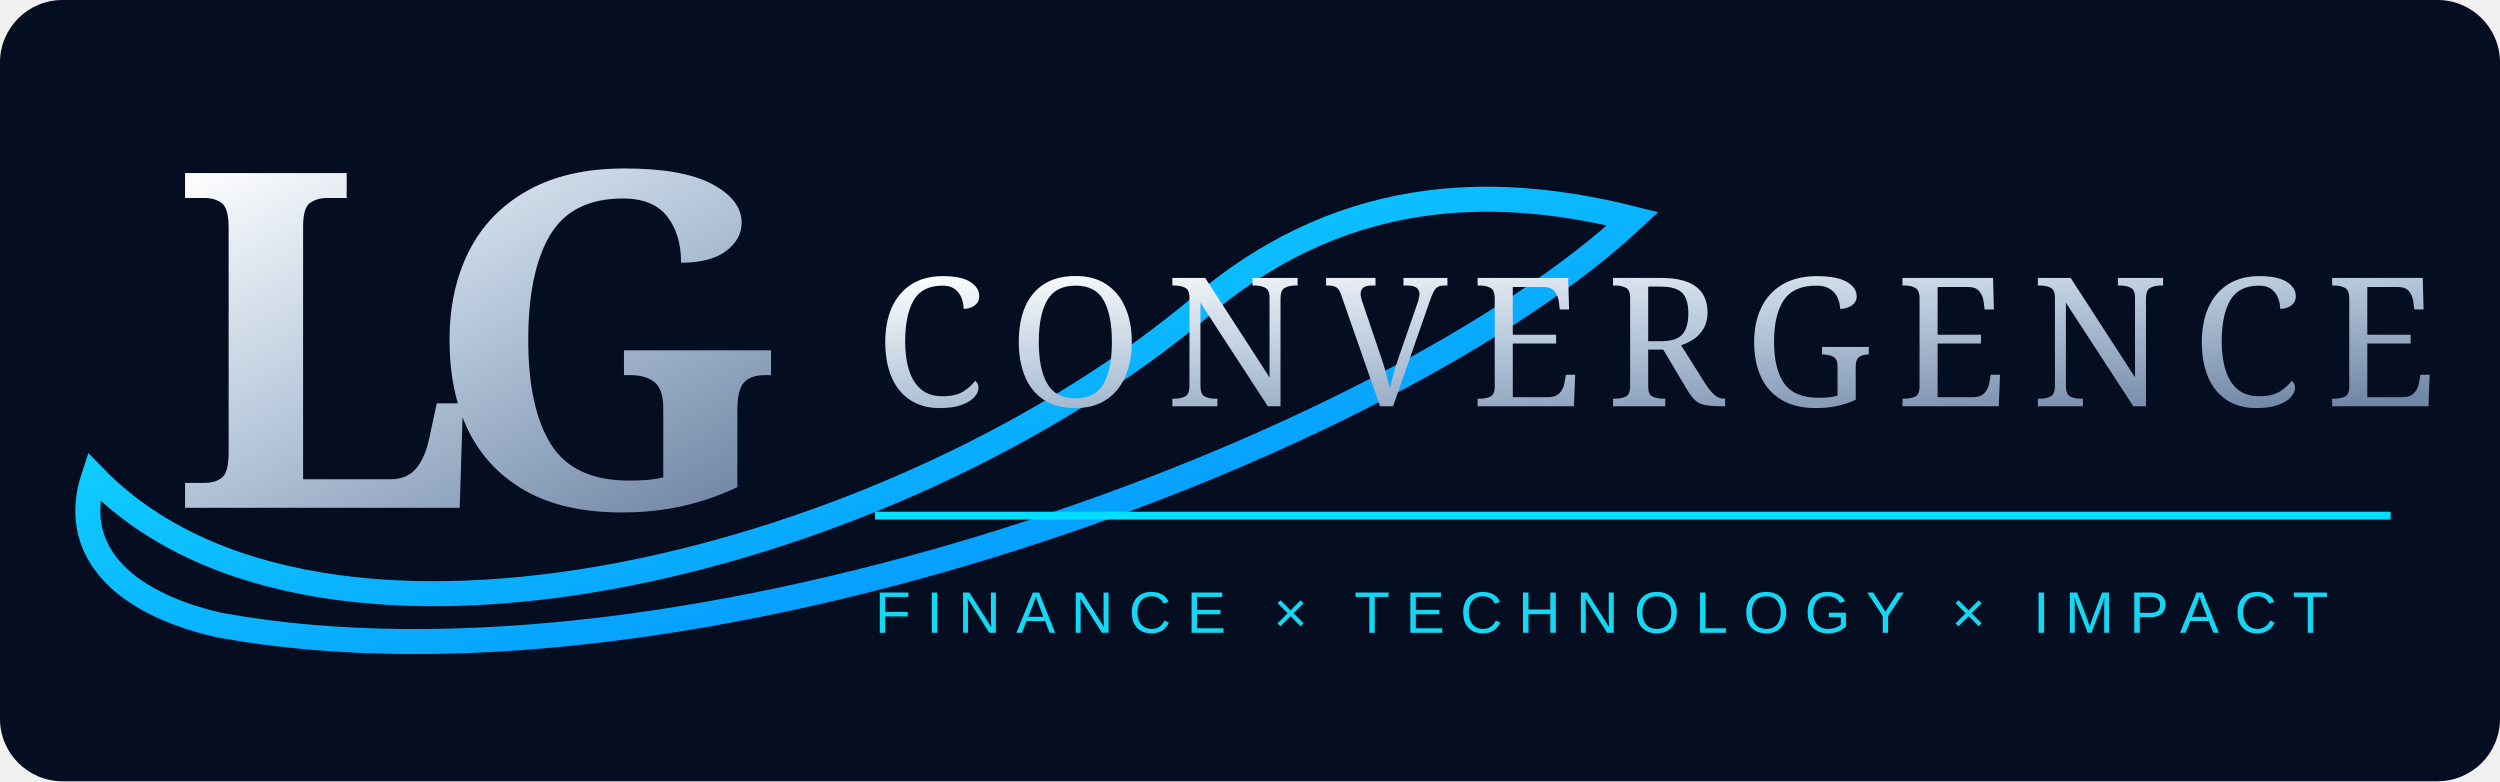
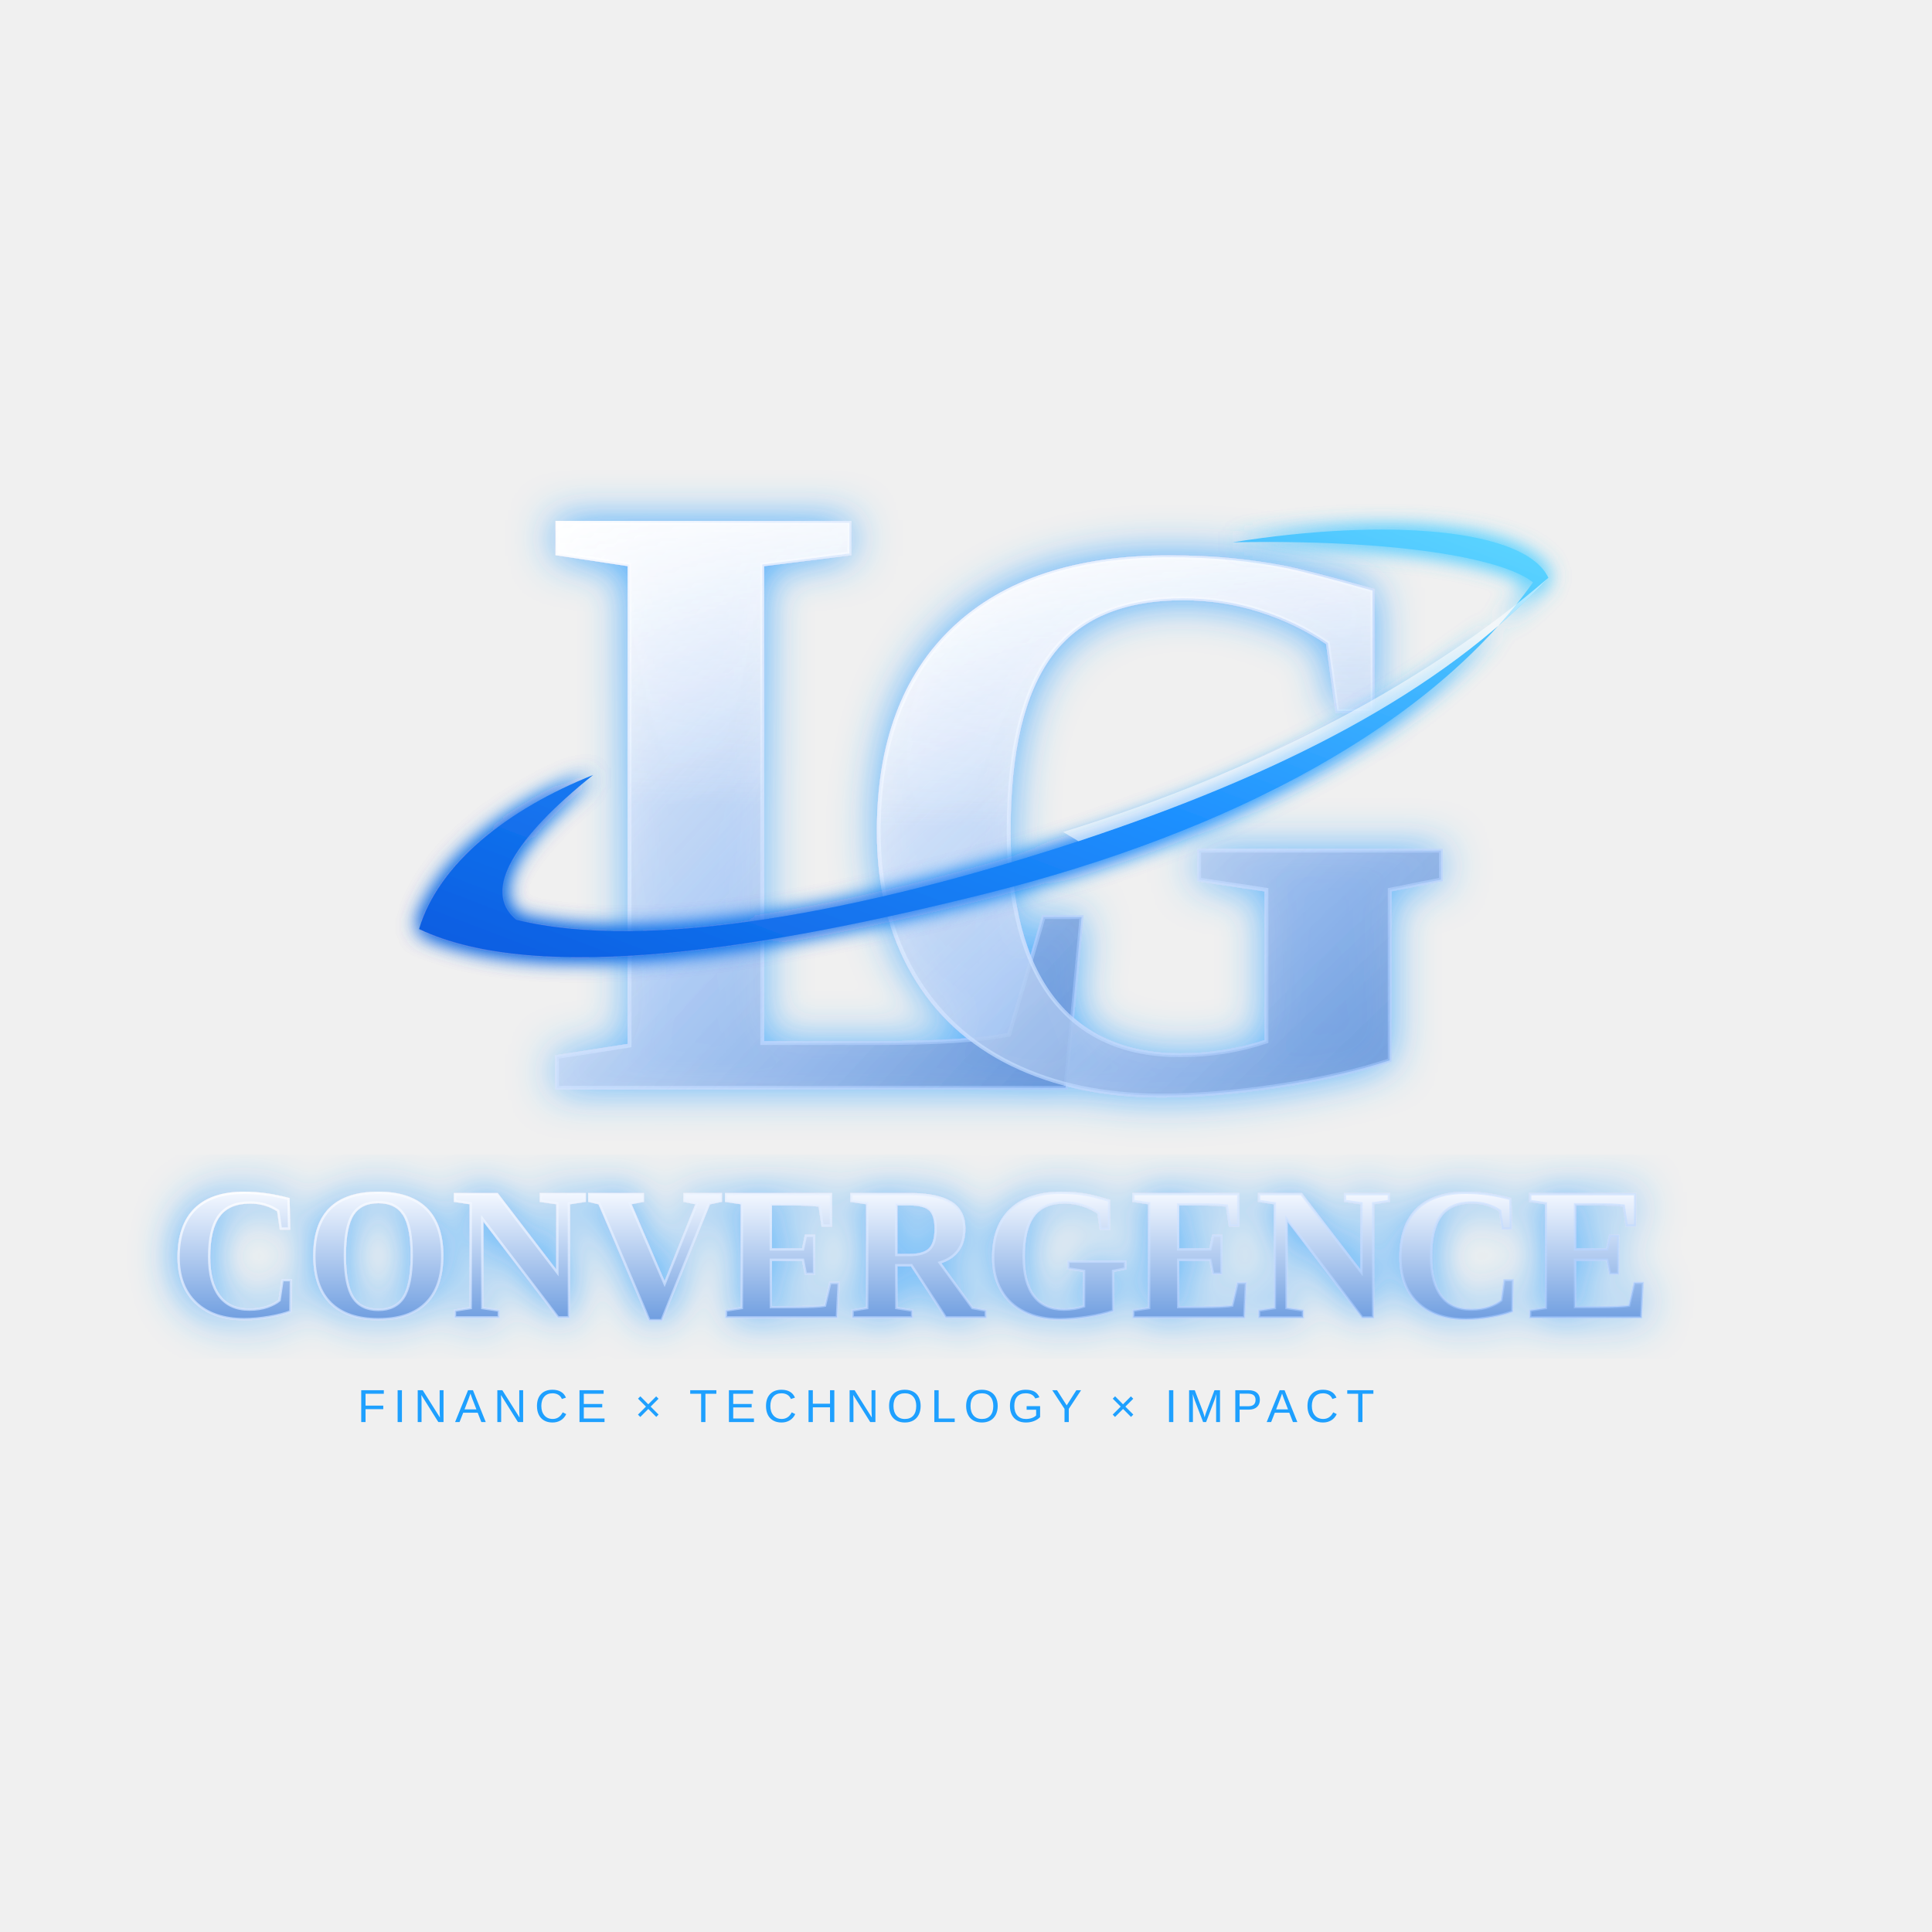
- <svg xmlns="http://www.w3.org/2000/svg" viewBox="0 0 320 100" role="img" aria-labelledby="title desc">
+ <svg xmlns="http://www.w3.org/2000/svg" viewBox="0 0 1254 1254">
  <defs>
-     <linearGradient id="silver" x1="0" y1="0" x2="0.9" y2="1">
-       <stop stop-color="#fff" />
-       <stop offset=".48" stop-color="#b8c9dc" />
-       <stop offset="1" stop-color="#7187a6" />
+     <radialGradient id="bgD" cx="50%" cy="45%" r="75%">
+       <stop offset="0" stop-color="#03163f" />
+       <stop offset=".55" stop-color="#020b27" />
+       <stop offset="1" stop-color="#01061a" />
+     </radialGradient>
+     <linearGradient id="bgL" x1="0" y1="0" x2="0" y2="1">
+       <stop offset="0" stop-color="#f4f8ff" />
+       <stop offset="1" stop-color="#d3e3fb" />
    </linearGradient>
-     <linearGradient id="cyan" x1="0" y1="0" x2="1" y2="1">
-       <stop stop-color="#15f0ff" />
-       <stop offset="1" stop-color="#007cff" />
+     <linearGradient id="glass" x1="0" y1="0" x2="1" y2="1">
+       <stop offset="0" stop-color="#ffffff" stop-opacity=".92" />
+       <stop offset=".5" stop-color="#bcd3f3" stop-opacity=".78" />
+       <stop offset="1" stop-color="#5f8fd6" stop-opacity=".88" />
    </linearGradient>
+     <linearGradient id="gloss" x1="0" y1="0" x2="0" y2="1">
+       <stop offset="0" stop-color="#fff" stop-opacity=".75" />
+       <stop offset=".45" stop-color="#fff" stop-opacity=".12" />
+       <stop offset=".5" stop-color="#fff" stop-opacity="0" />
+     </linearGradient>
+     <linearGradient id="rim" x1="0" y1="0" x2="1" y2="1">
+       <stop offset="0" stop-color="#fff" stop-opacity=".95" />
+       <stop offset="1" stop-color="#9cc4ff" stop-opacity=".5" />
+     </linearGradient>
+     <linearGradient id="word" x1="0" y1="0" x2="0" y2="1">
+       <stop offset="0" stop-color="#f4f8ff" />
+       <stop offset="1" stop-color="#6f9ee0" />
+     </linearGradient>
+     <linearGradient id="sw" x1="0" y1="1" x2="1" y2="0">
+       <stop offset="0" stop-color="#0a5be0" />
+       <stop offset=".5" stop-color="#1e90ff" />
+       <stop offset="1" stop-color="#5fd8ff" />
+     </linearGradient>
+     <filter id="glow" x="-30%" y="-30%" width="160%" height="160%">
+       <feGaussianBlur in="SourceAlpha" stdDeviation="14" result="b" />
+       <feFlood flood-color="#2fa0ff" flood-opacity=".9" />
+       <feComposite in2="b" operator="in" result="g" />
+       <feMerge>
+         <feMergeNode in="g" />
+         <feMergeNode in="SourceGraphic" />
+       </feMerge>
+     </filter>
+     <filter id="glowS" x="-30%" y="-30%" width="160%" height="160%">
+       <feGaussianBlur in="SourceGraphic" stdDeviation="7" result="b" />
+       <feMerge>
+         <feMergeNode in="b" />
+         <feMergeNode in="b" />
+         <feMergeNode in="SourceGraphic" />
+       </feMerge>
+     </filter>
  </defs>
-   <rect width="320" height="100" rx="8" fill="#050d20" />
-   <g transform="translate(8 4)">
-     <text x="14" y="61" font-family="Georgia,serif" font-size="60" font-weight="bold" fill="url(#silver)" letter-spacing="-7">LG</text>
-     <path d="M4 57 C33 87 107 68 146 35 C165 19 185 20 201 24 C170 53 80 87 20 76 C7 73 1 66 4 57Z" fill="none" stroke="url(#cyan)" stroke-width="3.2" />
+   <g filter="url(#glow)">
+     <text x="352" y="706" font-size="560" font-weight="700" font-family="'Cormorant Garamond','Trajan Pro','Cinzel','Times New Roman',Georgia,serif" fill="url(#glass)" stroke="url(#rim)" stroke-width="2.5">L</text>
+     <text x="352" y="706" font-size="560" font-weight="700" font-family="'Cormorant Garamond','Trajan Pro','Cinzel','Times New Roman',Georgia,serif" fill="url(#gloss)">L</text>
+     <text x="545" y="706" font-size="520" font-weight="700" font-family="'Cormorant Garamond','Trajan Pro','Cinzel','Times New Roman',Georgia,serif" fill="url(#glass)" stroke="url(#rim)" stroke-width="2.5">G</text>
+     <text x="545" y="706" font-size="520" font-weight="700" font-family="'Cormorant Garamond','Trajan Pro','Cinzel','Times New Roman',Georgia,serif" fill="url(#gloss)">G</text>
  </g>
-   <text x="112" y="52" fill="url(#silver)" font-family="Georgia,serif" font-size="23" letter-spacing="3">CONVERGENCE</text>
-   <path d="M112 66H306" stroke="#00dfff" stroke-width="1" />
-   <text x="112" y="81" fill="#13d7f3" font-family="Arial,sans-serif" font-size="7.5" letter-spacing="2">FINANCE × TECHNOLOGY × IMPACT</text>
+   <path filter="url(#glowS)" fill="url(#sw)" d="M272,603 C285,560 330,525 385,503 C335,543 312,578 335,597 C420,618 560,592 700,546 C830,503 935,450 1005,375 C990,343 900,336 800,352 C905,350 975,362 995,378 C930,470 800,540 640,580 C500,615 350,640 272,603 Z" />
+   <path fill="#fff" opacity=".55" d="M700,546 C830,503 935,450 1005,375 C930,440 820,500 690,540 Z" />
+   <g filter="url(#glow)">
+     <text x="110" y="855" font-family="'Cormorant Garamond','Trajan Pro','Cinzel','Times New Roman',Georgia,serif" font-size="122" font-weight="700" fill="url(#word)" stroke="url(#rim)" stroke-width="1.5" textLength="1032" lengthAdjust="spacing">CONVERGENCE</text>
+   </g>
+   <g stroke="#1ea0ff" stroke-width="3" filter="url(#glowS)">
+     <line x1="110" y1="912" x2="200" y2="912" />
+     <line x1="1056" y1="912" x2="1145" y2="912" />
+   </g>
+   <text x="232" y="923" font-family="'Helvetica Neue',Arial,sans-serif" font-size="30" letter-spacing="5" fill="#1ea0ff" textLength="796" lengthAdjust="spacing">FINANCE × TECHNOLOGY × IMPACT</text>
</svg>
